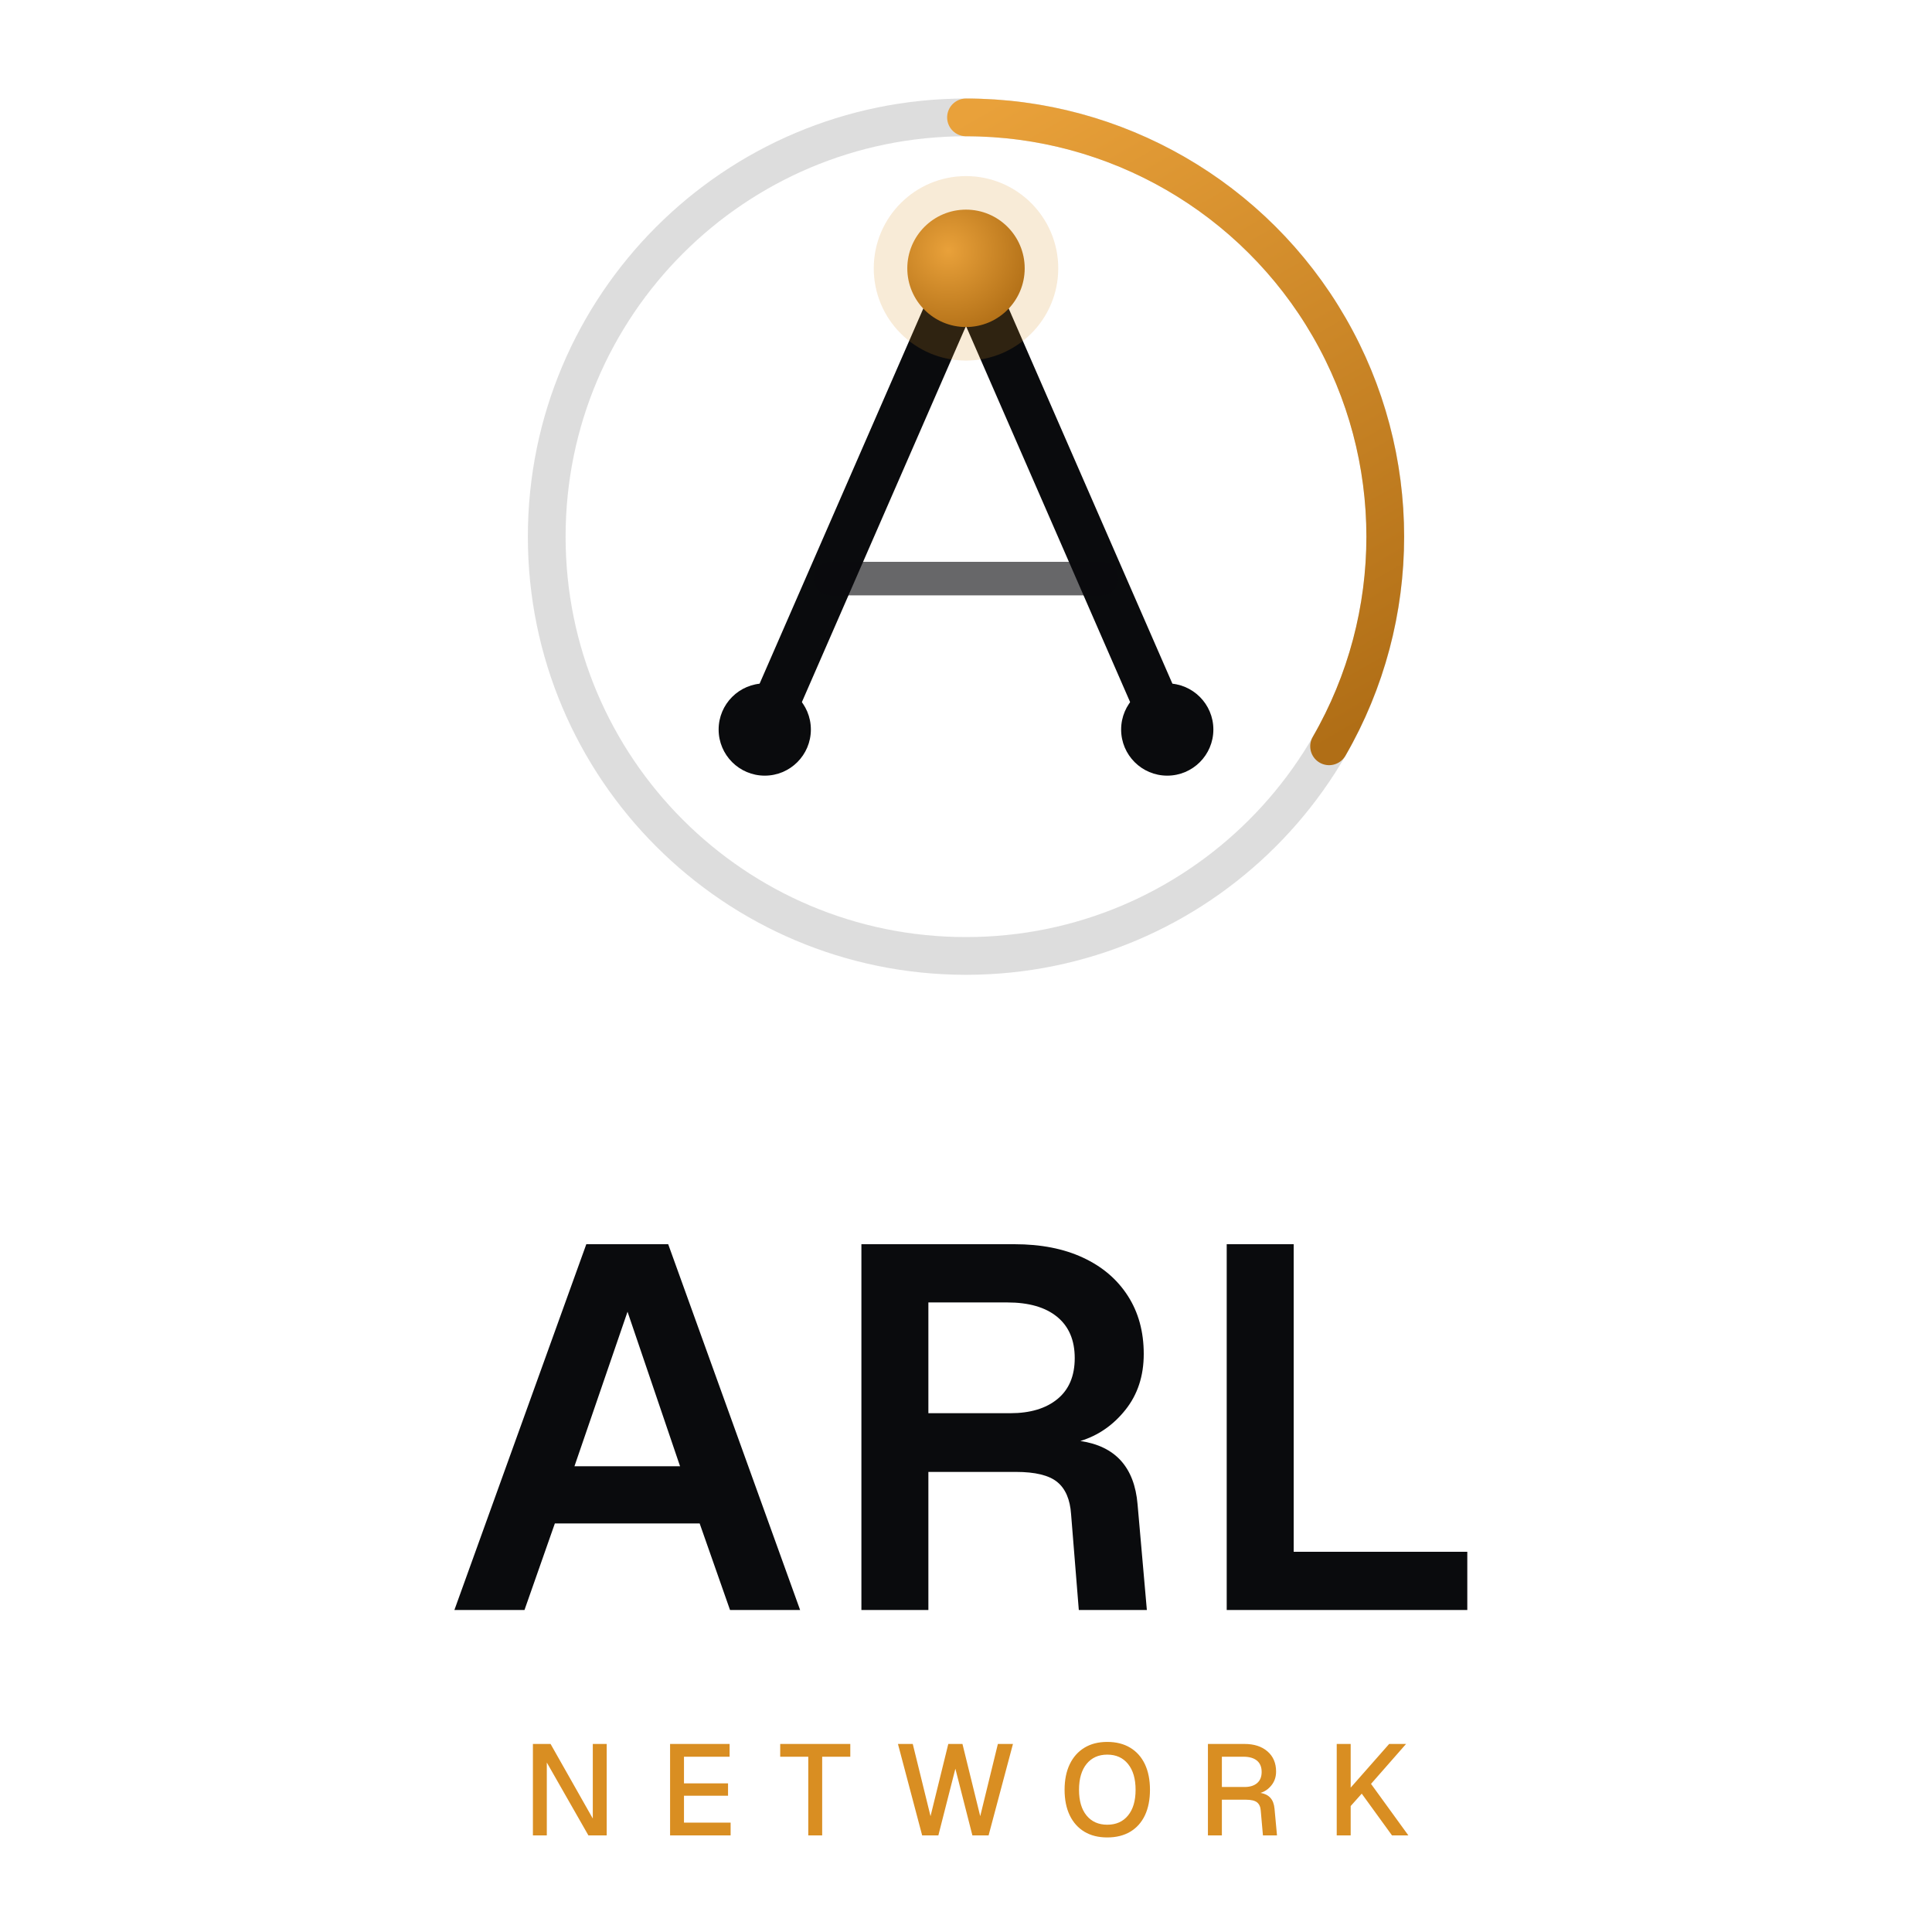
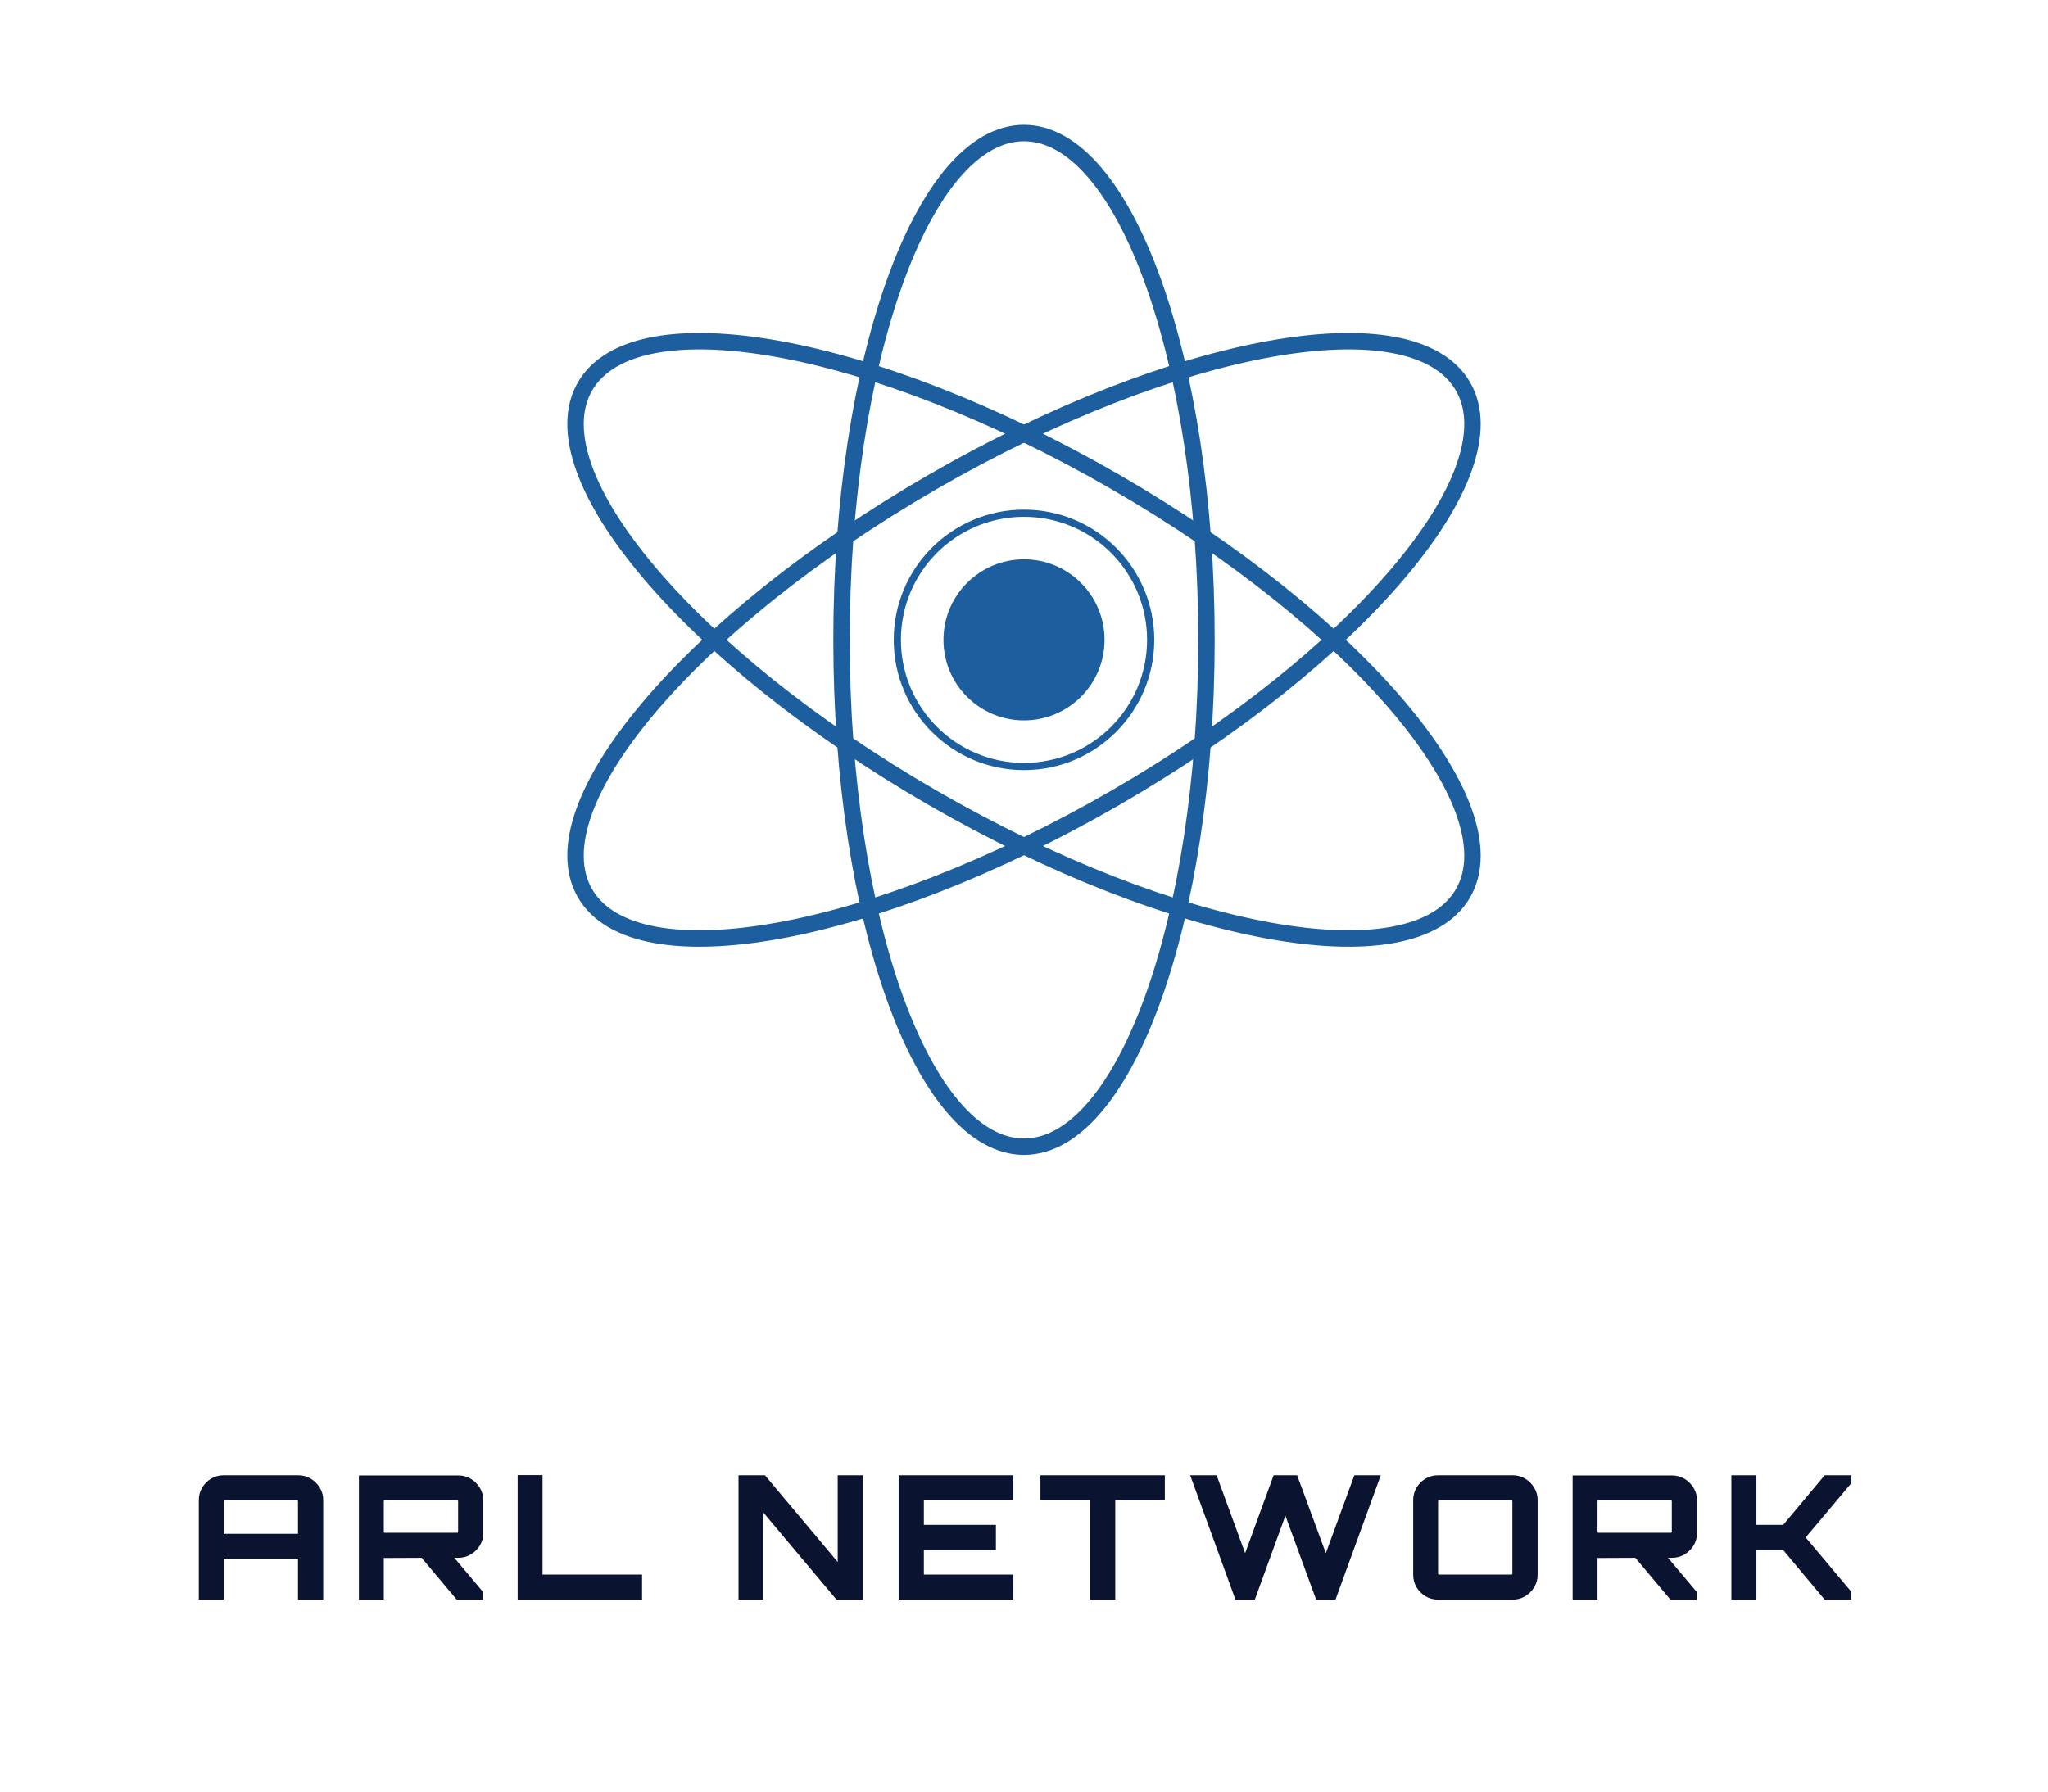
- <svg xmlns="http://www.w3.org/2000/svg" viewBox="0 0 360 360" width="360" height="360" role="img" aria-label="ARL Network">
-   <g transform="translate(80 0) scale(0.78125)">
-     <defs>
-       <linearGradient id="slight-orbit" x1="128" y1="28" x2="214" y2="178" gradientUnits="userSpaceOnUse">
-         <stop offset="0" stop-color="#E9A13A" />
-         <stop offset="1" stop-color="#B06E16" />
-       </linearGradient>
-       <radialGradient id="slight-apex" cx="0.35" cy="0.35" r="0.75">
-         <stop offset="0" stop-color="#E9A13A" />
-         <stop offset="1" stop-color="#B06E16" />
-       </radialGradient>
-     </defs>
-     <circle cx="128" cy="128" r="100" fill="none" stroke="rgba(10,11,13,0.14)" stroke-width="9" />
-     <path d="M128 28A100 100 0 0 1 214.6 178" fill="none" stroke="url(#slight-orbit)" stroke-width="9" stroke-linecap="round" />
-     <path d="M80 174L128 64L176 174" fill="none" stroke="#0A0B0D" stroke-width="11" stroke-linecap="round" stroke-linejoin="round" />
-     <path d="M95.7 138H160.3" stroke="rgba(10,11,13,0.62)" stroke-width="8" stroke-linecap="round" />
-     <circle cx="80" cy="174" r="11" fill="#0A0B0D" />
-     <circle cx="176" cy="174" r="11" fill="#0A0B0D" />
-     <circle cx="128" cy="64" r="22" fill="#D98E22" opacity="0.18" />
-     <circle cx="128" cy="64" r="14" fill="url(#slight-apex)" />
+ <svg xmlns="http://www.w3.org/2000/svg" viewBox="0 0 640 560" width="640" height="560">
+   <g transform="translate(140.0 20) scale(0.703125)">
+     <g fill="none" stroke="#1d5f9e" stroke-width="7.3">
+       <ellipse cx="256.0" cy="256.0" rx="225.3" ry="81.1" transform="rotate(90 256.0 256.0)" />
+       <ellipse cx="256.0" cy="256.0" rx="225.3" ry="81.1" transform="rotate(30 256.0 256.0)" />
+       <ellipse cx="256.0" cy="256.0" rx="225.3" ry="81.1" transform="rotate(150 256.0 256.0)" />
+     </g>
+     <circle cx="256.0" cy="256.0" r="35.8" fill="#1d5f9e" />
+     <circle cx="256.0" cy="256.0" r="56.3" fill="none" stroke="#1d5f9e" stroke-width="3.2" />
  </g>
-   <path d="M97.73 300L84.67 300L109.25 231.84L124.51 231.84L149.09 300L136.03 300L130.37 283.87L103.39 283.87L97.73 300ZM116.93 244.42L107.04 273.22L126.72 273.22L116.93 244.42ZM172.99 300L160.51 300L160.51 231.84L189.02 231.84Q196.42 231.84 201.79 234.34Q207.17 236.83 210.14 241.44Q213.12 246.05 213.12 252.29L213.12 252.29Q213.12 258.43 209.71 262.70Q206.30 266.98 201.31 268.51L201.31 268.51Q211.10 269.95 211.97 280.32L211.97 280.32L213.70 300L201.02 300L199.58 282.14Q199.30 278.02 196.99 276.14Q194.69 274.27 189.31 274.27L189.31 274.27L172.99 274.27L172.99 300ZM172.99 242.69L172.99 263.33L188.26 263.33Q193.82 263.33 197.04 260.69Q200.26 258.05 200.26 253.06L200.26 253.06Q200.26 248.06 196.99 245.38Q193.73 242.69 187.68 242.69L187.68 242.69L172.99 242.69ZM273.41 300L228.58 300L228.58 231.84L241.06 231.84L241.06 289.15L273.41 289.15L273.41 300Z" fill="#0A0B0D" />
-   <path d="M101.89 342L99.30 342L99.30 324.96L102.59 324.96L110.46 338.86L110.46 324.96L113.05 324.96L113.05 342L109.64 342L101.89 328.42L101.89 342ZM136.14 342L124.86 342L124.86 324.96L135.95 324.96L135.95 327.34L127.45 327.34L127.45 332.30L135.66 332.30L135.66 334.61L127.45 334.61L127.45 339.62L136.14 339.62L136.14 342ZM153.20 342L150.61 342L150.61 327.34L145.38 327.34L145.38 324.96L158.44 324.96L158.44 327.34L153.20 327.34L153.20 342ZM174.85 342L171.83 342L167.32 324.96L170.08 324.96L173.39 338.42L176.70 324.96L179.34 324.96L182.65 338.42L185.94 324.96L188.75 324.96L184.21 342L181.19 342L178.02 329.57L174.85 342ZM206.32 342.38L206.32 342.38Q203.84 342.38 202.07 341.32Q200.29 340.25 199.33 338.26Q198.37 336.26 198.37 333.50L198.37 333.50Q198.37 330.74 199.33 328.74Q200.29 326.74 202.07 325.66Q203.84 324.58 206.32 324.58L206.32 324.58Q208.81 324.58 210.60 325.66Q212.39 326.74 213.34 328.74Q214.28 330.74 214.28 333.50L214.28 333.50Q214.28 336.26 213.34 338.26Q212.39 340.25 210.60 341.32Q208.81 342.38 206.32 342.38ZM206.32 340.01L206.32 340.01Q208.79 340.01 210.19 338.29Q211.60 336.58 211.60 333.50L211.60 333.50Q211.60 330.43 210.19 328.69Q208.79 326.95 206.32 326.95L206.32 326.95Q203.87 326.95 202.46 328.69Q201.06 330.43 201.06 333.50L201.06 333.50Q201.06 336.58 202.46 338.29Q203.87 340.01 206.32 340.01ZM227.68 342L225.08 342L225.08 324.96L231.88 324.96Q234.59 324.96 236.18 326.35Q237.78 327.74 237.78 330.10L237.78 330.10Q237.78 331.58 236.93 332.65Q236.08 333.72 234.88 334.08L234.88 334.08Q236.05 334.27 236.71 334.99Q237.37 335.71 237.49 337.03L237.49 337.03L237.95 342L235.33 342L234.92 337.37Q234.85 336.34 234.23 335.84Q233.60 335.35 232.19 335.35L232.19 335.35L227.68 335.35L227.68 342ZM227.68 327.34L227.68 332.98L231.92 332.98Q233.39 332.98 234.24 332.26Q235.09 331.54 235.09 330.17L235.09 330.17Q235.09 328.80 234.22 328.07Q233.34 327.34 231.71 327.34L231.71 327.34L227.68 327.34ZM251.68 342L249.08 342L249.08 324.96L251.68 324.96L251.68 333.10L258.85 324.96L262.00 324.96L255.47 332.40L262.43 342L259.38 342L253.74 334.22L251.68 336.53L251.68 342Z" fill="#D98E22" />
+   <path d="M62.125 500.0V468.896Q62.125 466.736 63.178 464.981Q64.231 463.226 65.986 462.173Q67.741 461.12 69.901 461.12H93.175Q95.335 461.12 97.09 462.173Q98.845 463.226 99.925 464.981Q101.005 466.736 101.005 468.896V500.0H93.121V487.202H69.901V500.0ZM69.901 479.426H93.121V469.274Q93.121 469.112 93.04 469.031Q92.959 468.95 92.797 468.95H70.225Q70.063 468.95 69.982 469.031Q69.901 469.112 69.901 469.274Z M142.725 500.0 131.763 486.932 119.937 486.986V500.0H112.161V461.174H143.211Q145.371 461.174 147.126 462.227Q148.881 463.28 149.961 465.062Q151.041 466.844 151.041 468.95V479.21Q151.041 481.316 149.961 483.071Q148.881 484.826 147.126 485.879Q145.371 486.932 143.211 486.932H141.969L150.933 497.57V500.0ZM120.261 479.102H142.833Q142.995 479.102 143.076 479.021Q143.157 478.94 143.157 478.832V469.274Q143.157 469.112 143.076 469.031Q142.995 468.95 142.833 468.95H120.261Q120.099 468.95 120.018 469.031Q119.937 469.112 119.937 469.274V478.832Q119.937 478.94 120.018 479.021Q120.099 479.102 120.261 479.102Z M161.765 500.0V461.066H169.541V492.17H200.645V500.0Z  M230.787 500.0V461.12H239.049L261.783 488.228V461.12H269.667V500.0H261.405L238.563 472.784V500.0Z M280.823 500.0V461.12H316.679V468.95H288.707V476.618H311.225V484.502H288.707V492.17H316.679V500.0Z M340.687 500.0V468.95H325.135V461.12H364.015V468.95H348.517V500.0Z M386.079 500.0 371.931 461.12H380.193L389.103 485.474L398.013 461.12H405.357L414.321 485.474L423.231 461.12H431.493L417.345 500.0H411.297L401.685 473.756L392.127 500.0Z M449.399 500.0Q447.239 500.0 445.484 498.947Q443.729 497.894 442.676 496.139Q441.623 494.384 441.623 492.224V468.896Q441.623 466.736 442.676 464.981Q443.729 463.226 445.484 462.173Q447.239 461.12 449.399 461.12H472.727Q474.833 461.12 476.588 462.173Q478.343 463.226 479.423 464.981Q480.503 466.736 480.503 468.896V492.224Q480.503 494.384 479.423 496.139Q478.343 497.894 476.588 498.947Q474.833 500.0 472.727 500.0ZM449.723 492.17H472.295Q472.457 492.17 472.538 492.089Q472.619 492.008 472.619 491.846V469.274Q472.619 469.112 472.538 469.031Q472.457 468.95 472.295 468.95H449.723Q449.561 468.95 449.48 469.031Q449.399 469.112 449.399 469.274V491.846Q449.399 492.008 449.48 492.089Q449.561 492.17 449.723 492.17Z M522.007 500.0 511.045 486.932 499.219 486.986V500.0H491.443V461.174H522.493Q524.653 461.174 526.408 462.227Q528.163 463.28 529.243 465.062Q530.323 466.844 530.323 468.95V479.21Q530.323 481.316 529.243 483.071Q528.163 484.826 526.408 485.879Q524.653 486.932 522.493 486.932H521.251L530.215 497.57V500.0ZM499.543 479.102H522.115Q522.277 479.102 522.358 479.021Q522.439 478.94 522.439 478.832V469.274Q522.439 469.112 522.358 469.031Q522.277 468.95 522.115 468.95H499.543Q499.381 468.95 499.3 469.031Q499.219 469.112 499.219 469.274V478.832Q499.219 478.94 499.3 479.021Q499.381 479.102 499.543 479.102Z M541.047 500.0V461.12H548.877V476.618H557.247L570.207 461.12H578.523V463.604L564.267 480.56L578.523 497.516V500.0H570.207L557.247 484.502H548.877V500.0Z" fill="#0a1430" />
</svg>
